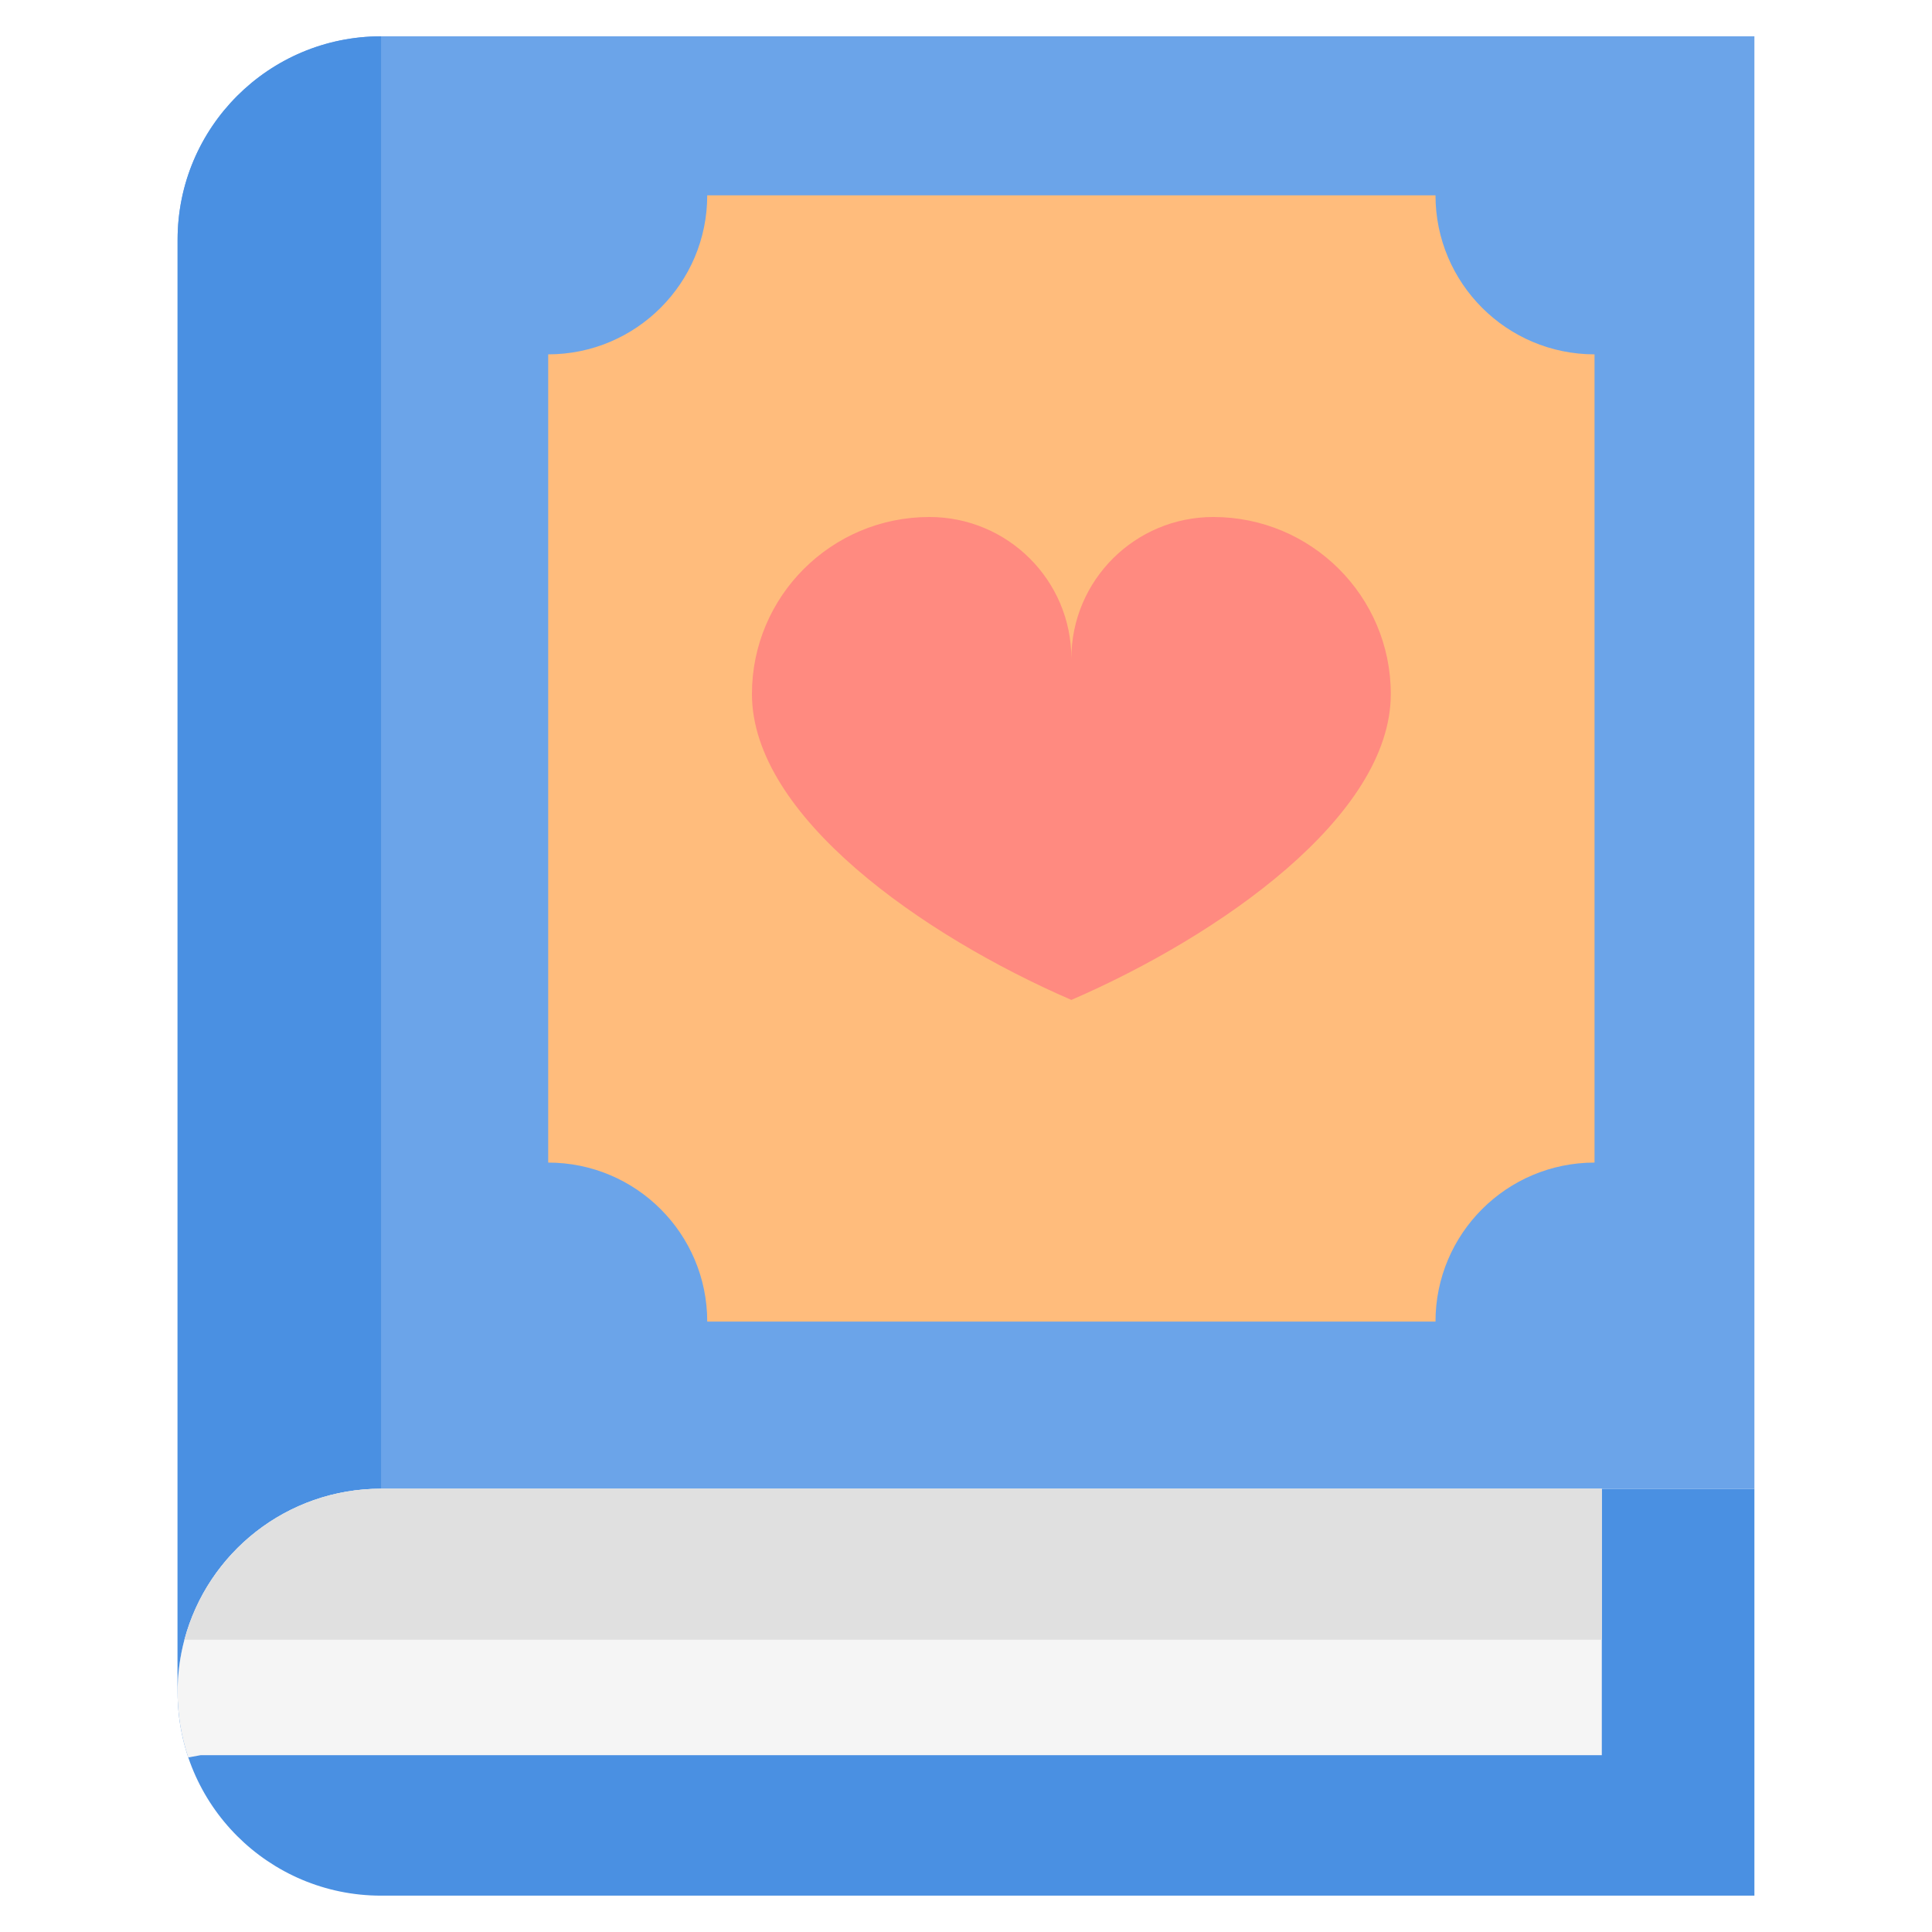
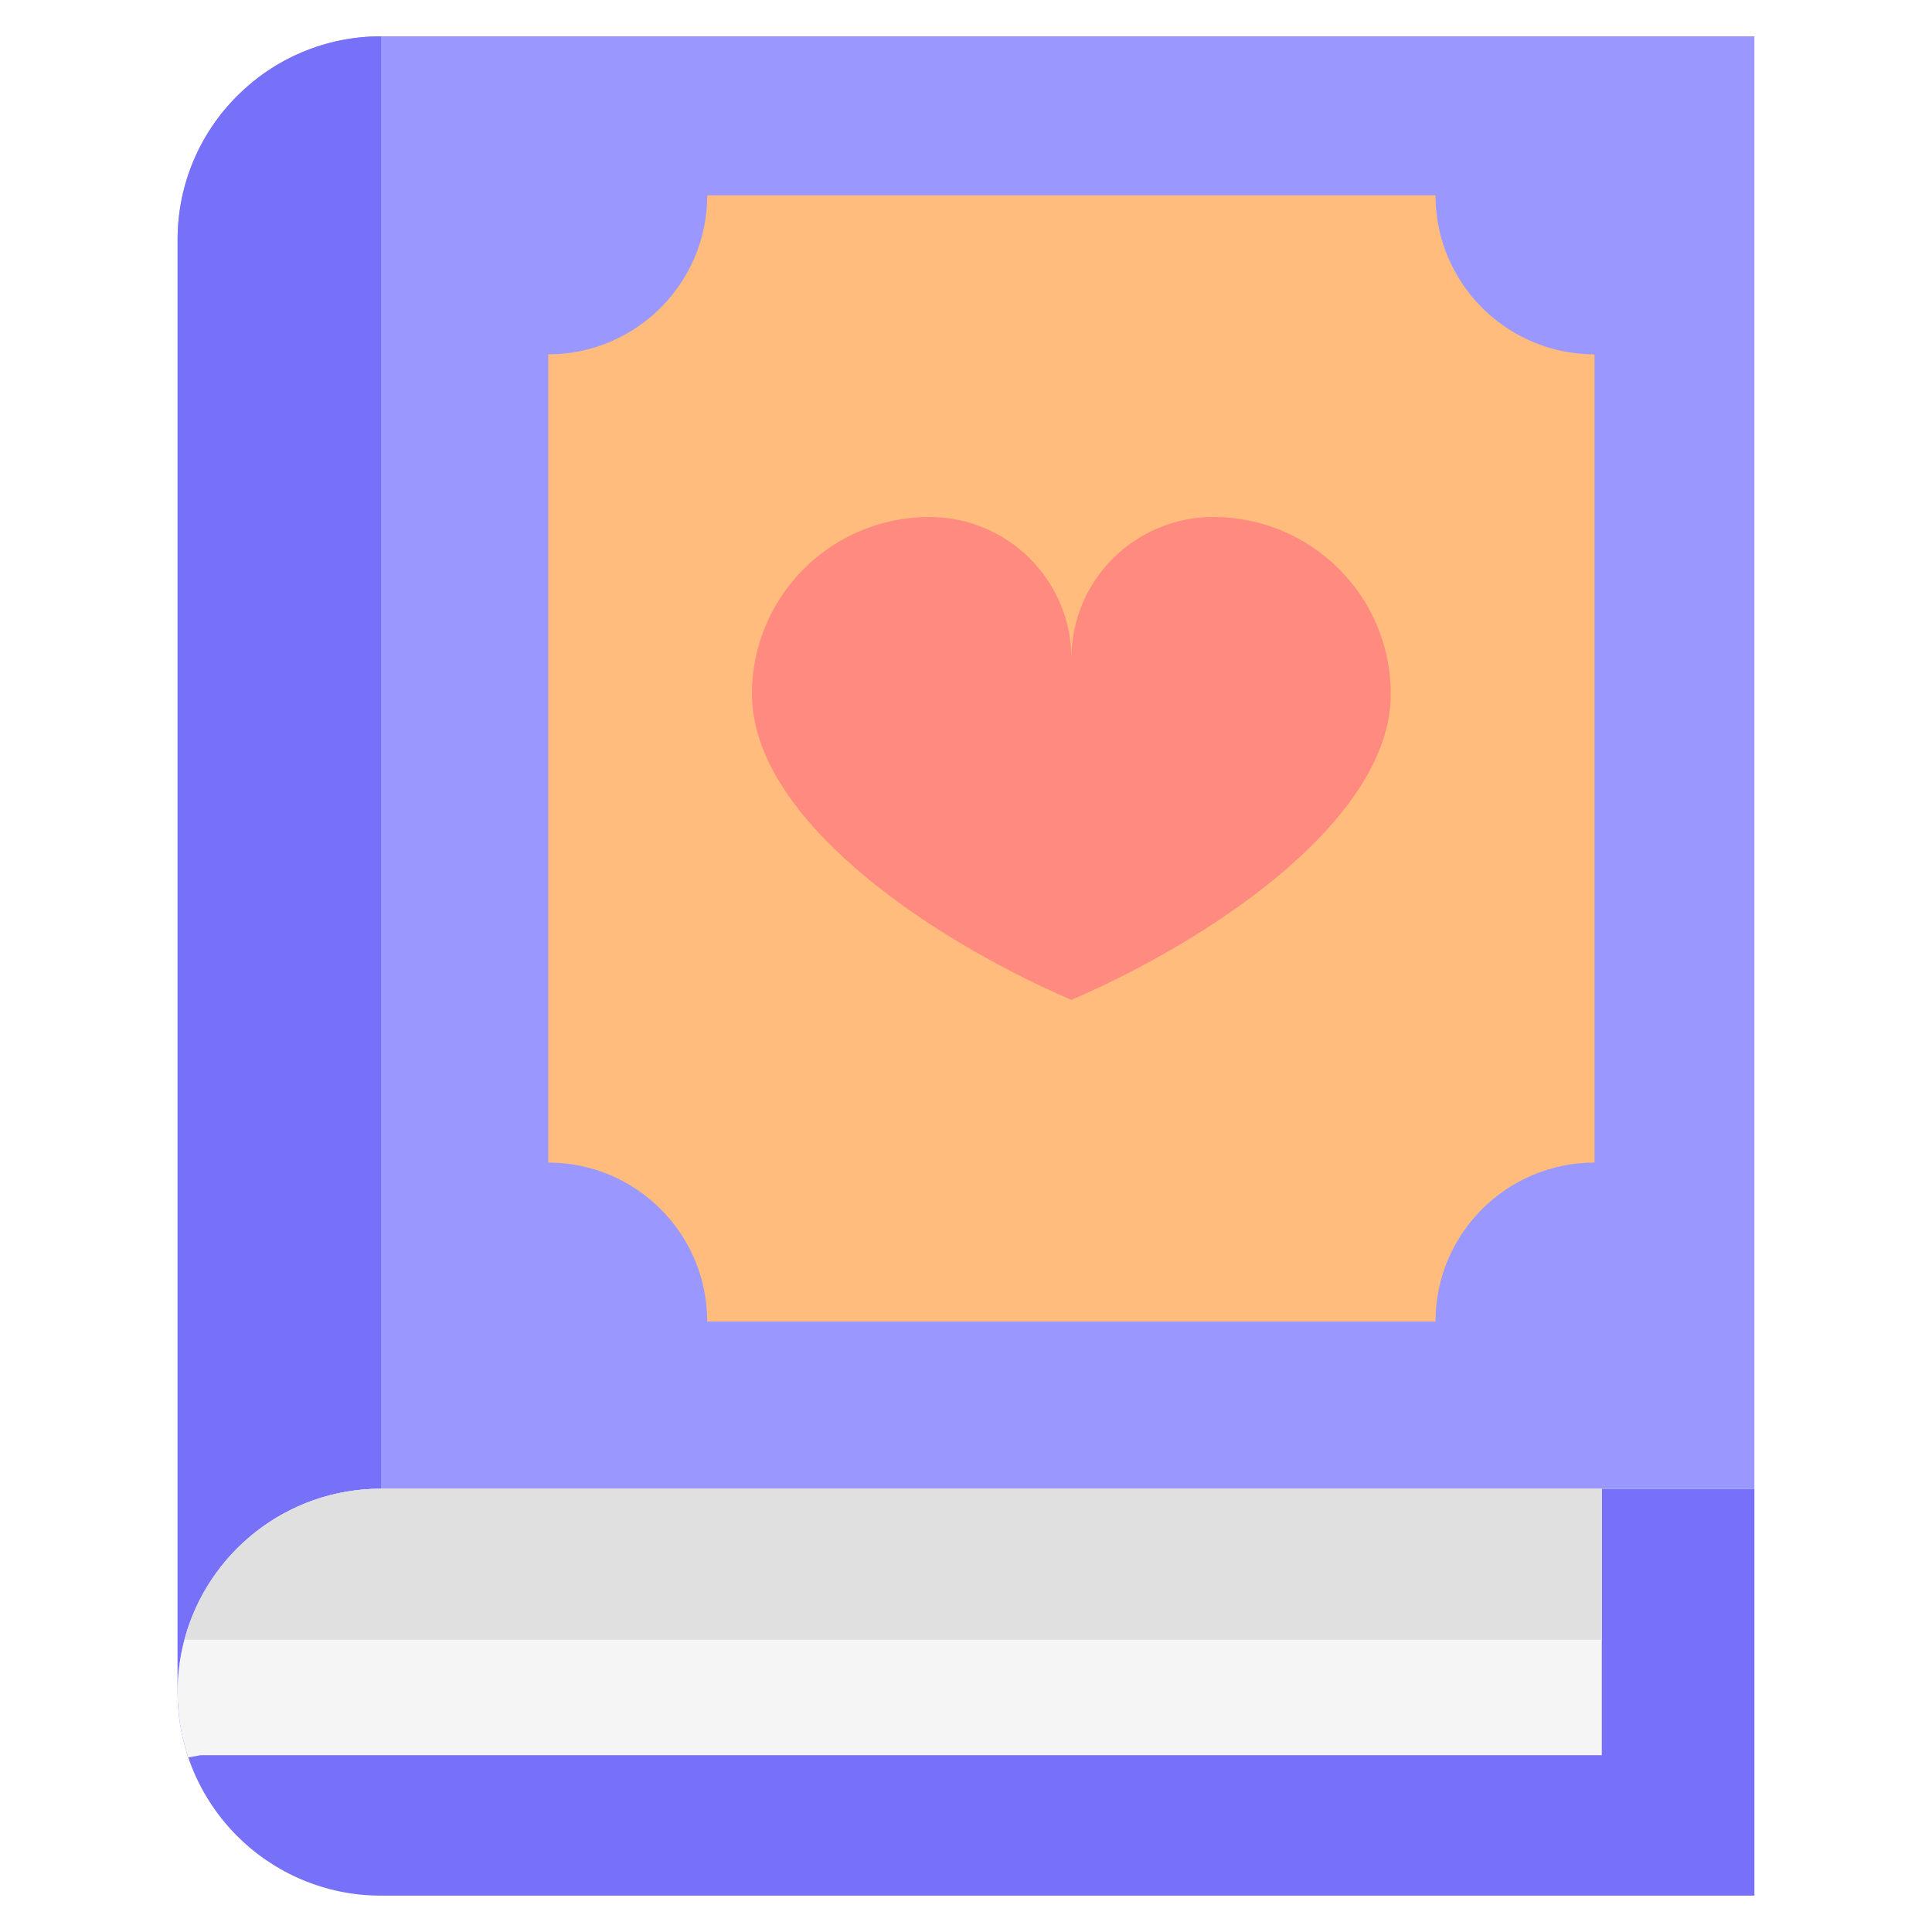
<svg xmlns="http://www.w3.org/2000/svg" viewBox="0 0 512 512" style="enable-background:new 0 0 512 512" xml:space="preserve">
-   <path style="fill:#4A90E2" d="M464.935 394.525v107.841h-363.95c-14.879 0-28.36-6.034-38.129-15.791-9.757-9.757-15.791-23.237-15.791-38.129 0-29.785 24.149-53.92 53.92-53.92h363.95z" />
-   <path style="fill:#6BA4E9" d="M464.935 9.624v384.902h-363.95c-29.772 0-53.92 24.136-53.92 53.92V63.531c0-14.892 6.034-28.36 15.791-38.117 9.77-9.757 23.25-15.791 38.129-15.791l363.95.001z" />
-   <path style="fill:#4A90E2" d="M100.985 9.624v384.902c-29.772 0-53.92 24.136-53.92 53.92V63.531c0-14.892 6.034-28.36 15.791-38.117 9.77-9.757 23.25-15.79 38.129-15.79z" />
+   <path style="fill:#7770F8" d="M464.935 394.525v107.841h-363.95c-14.879 0-28.36-6.034-38.129-15.791-9.757-9.757-15.791-23.237-15.791-38.129 0-29.785 24.149-53.92 53.92-53.92h363.95z" />
+   <path style="fill:#9A97FF" d="M464.935 9.624v384.902h-363.95c-29.772 0-53.92 24.136-53.92 53.92V63.531c0-14.892 6.034-28.36 15.791-38.117 9.77-9.757 23.25-15.791 38.129-15.791l363.95.001z" />
+   <path style="fill:#7770F8" d="M100.985 9.624v384.902c-29.772 0-53.92 24.136-53.92 53.92V63.531c0-14.892 6.034-28.36 15.791-38.117 9.77-9.757 23.25-15.79 38.129-15.79z" />
  <path style="fill:#F5F5F5" d="M424.495 394.525v70.61H53.214l-3.325.603a53.895 53.895 0 0 1-2.824-17.293c0-4.801.629-9.462 1.81-13.904 6.137-23.045 27.14-40.017 52.11-40.017h323.51z" />
  <path style="fill:#E0E0E0" d="M424.495 394.525v40.017H48.875c6.137-23.045 27.14-40.017 52.11-40.017h323.51z" />
  <path style="fill:#ffbc7c" d="M422.569 93.906v214.192c-23.276 0-42.148 18.859-42.148 42.135H187.425c0-23.276-18.872-42.135-42.148-42.135V93.906c23.276 0 42.148-18.872 42.148-42.148h192.997c-.001 23.276 18.871 42.148 42.147 42.148z" />
  <path style="fill:#FF8A80" d="M283.923 174.531c0-20.722 16.844-37.521 37.622-37.521 25.973 0 47.029 20.998 47.029 46.902 0 32.379-45.298 64.034-84.651 81.076-39.353-17.041-84.651-48.697-84.651-81.076 0-25.904 21.056-46.902 47.029-46.902 20.778-.001 37.622 16.799 37.622 37.521z" />
</svg>
